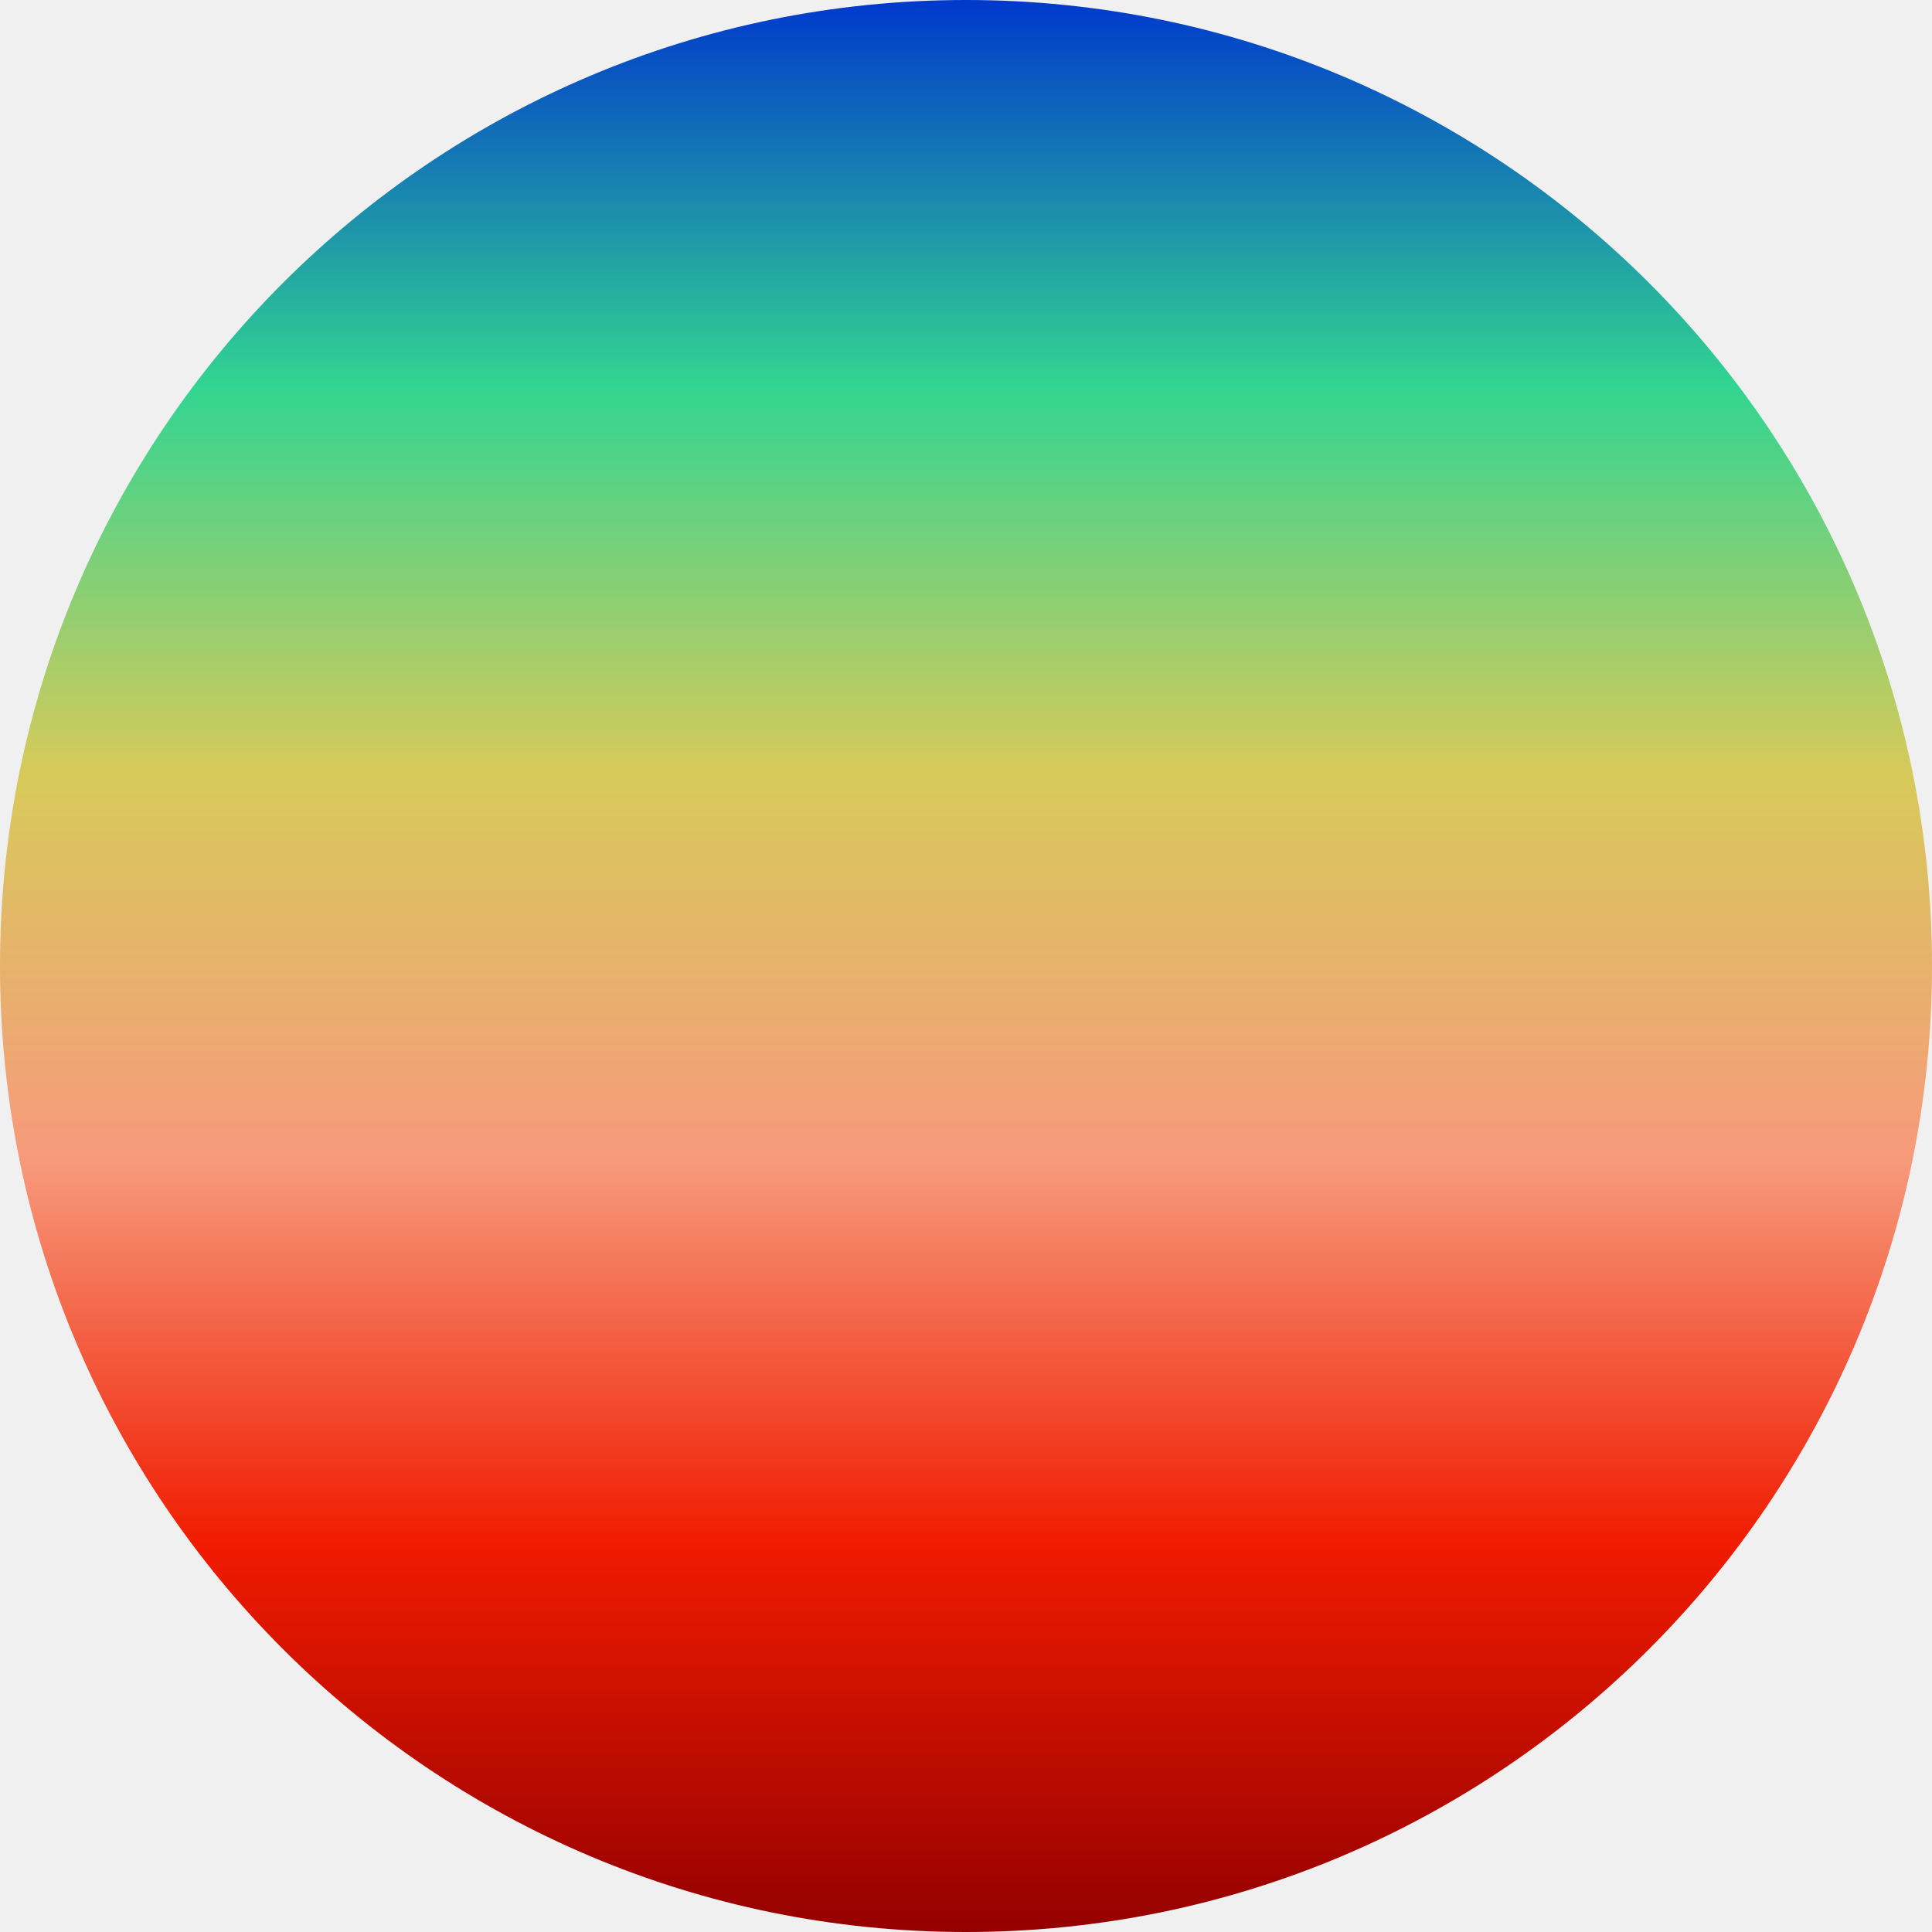
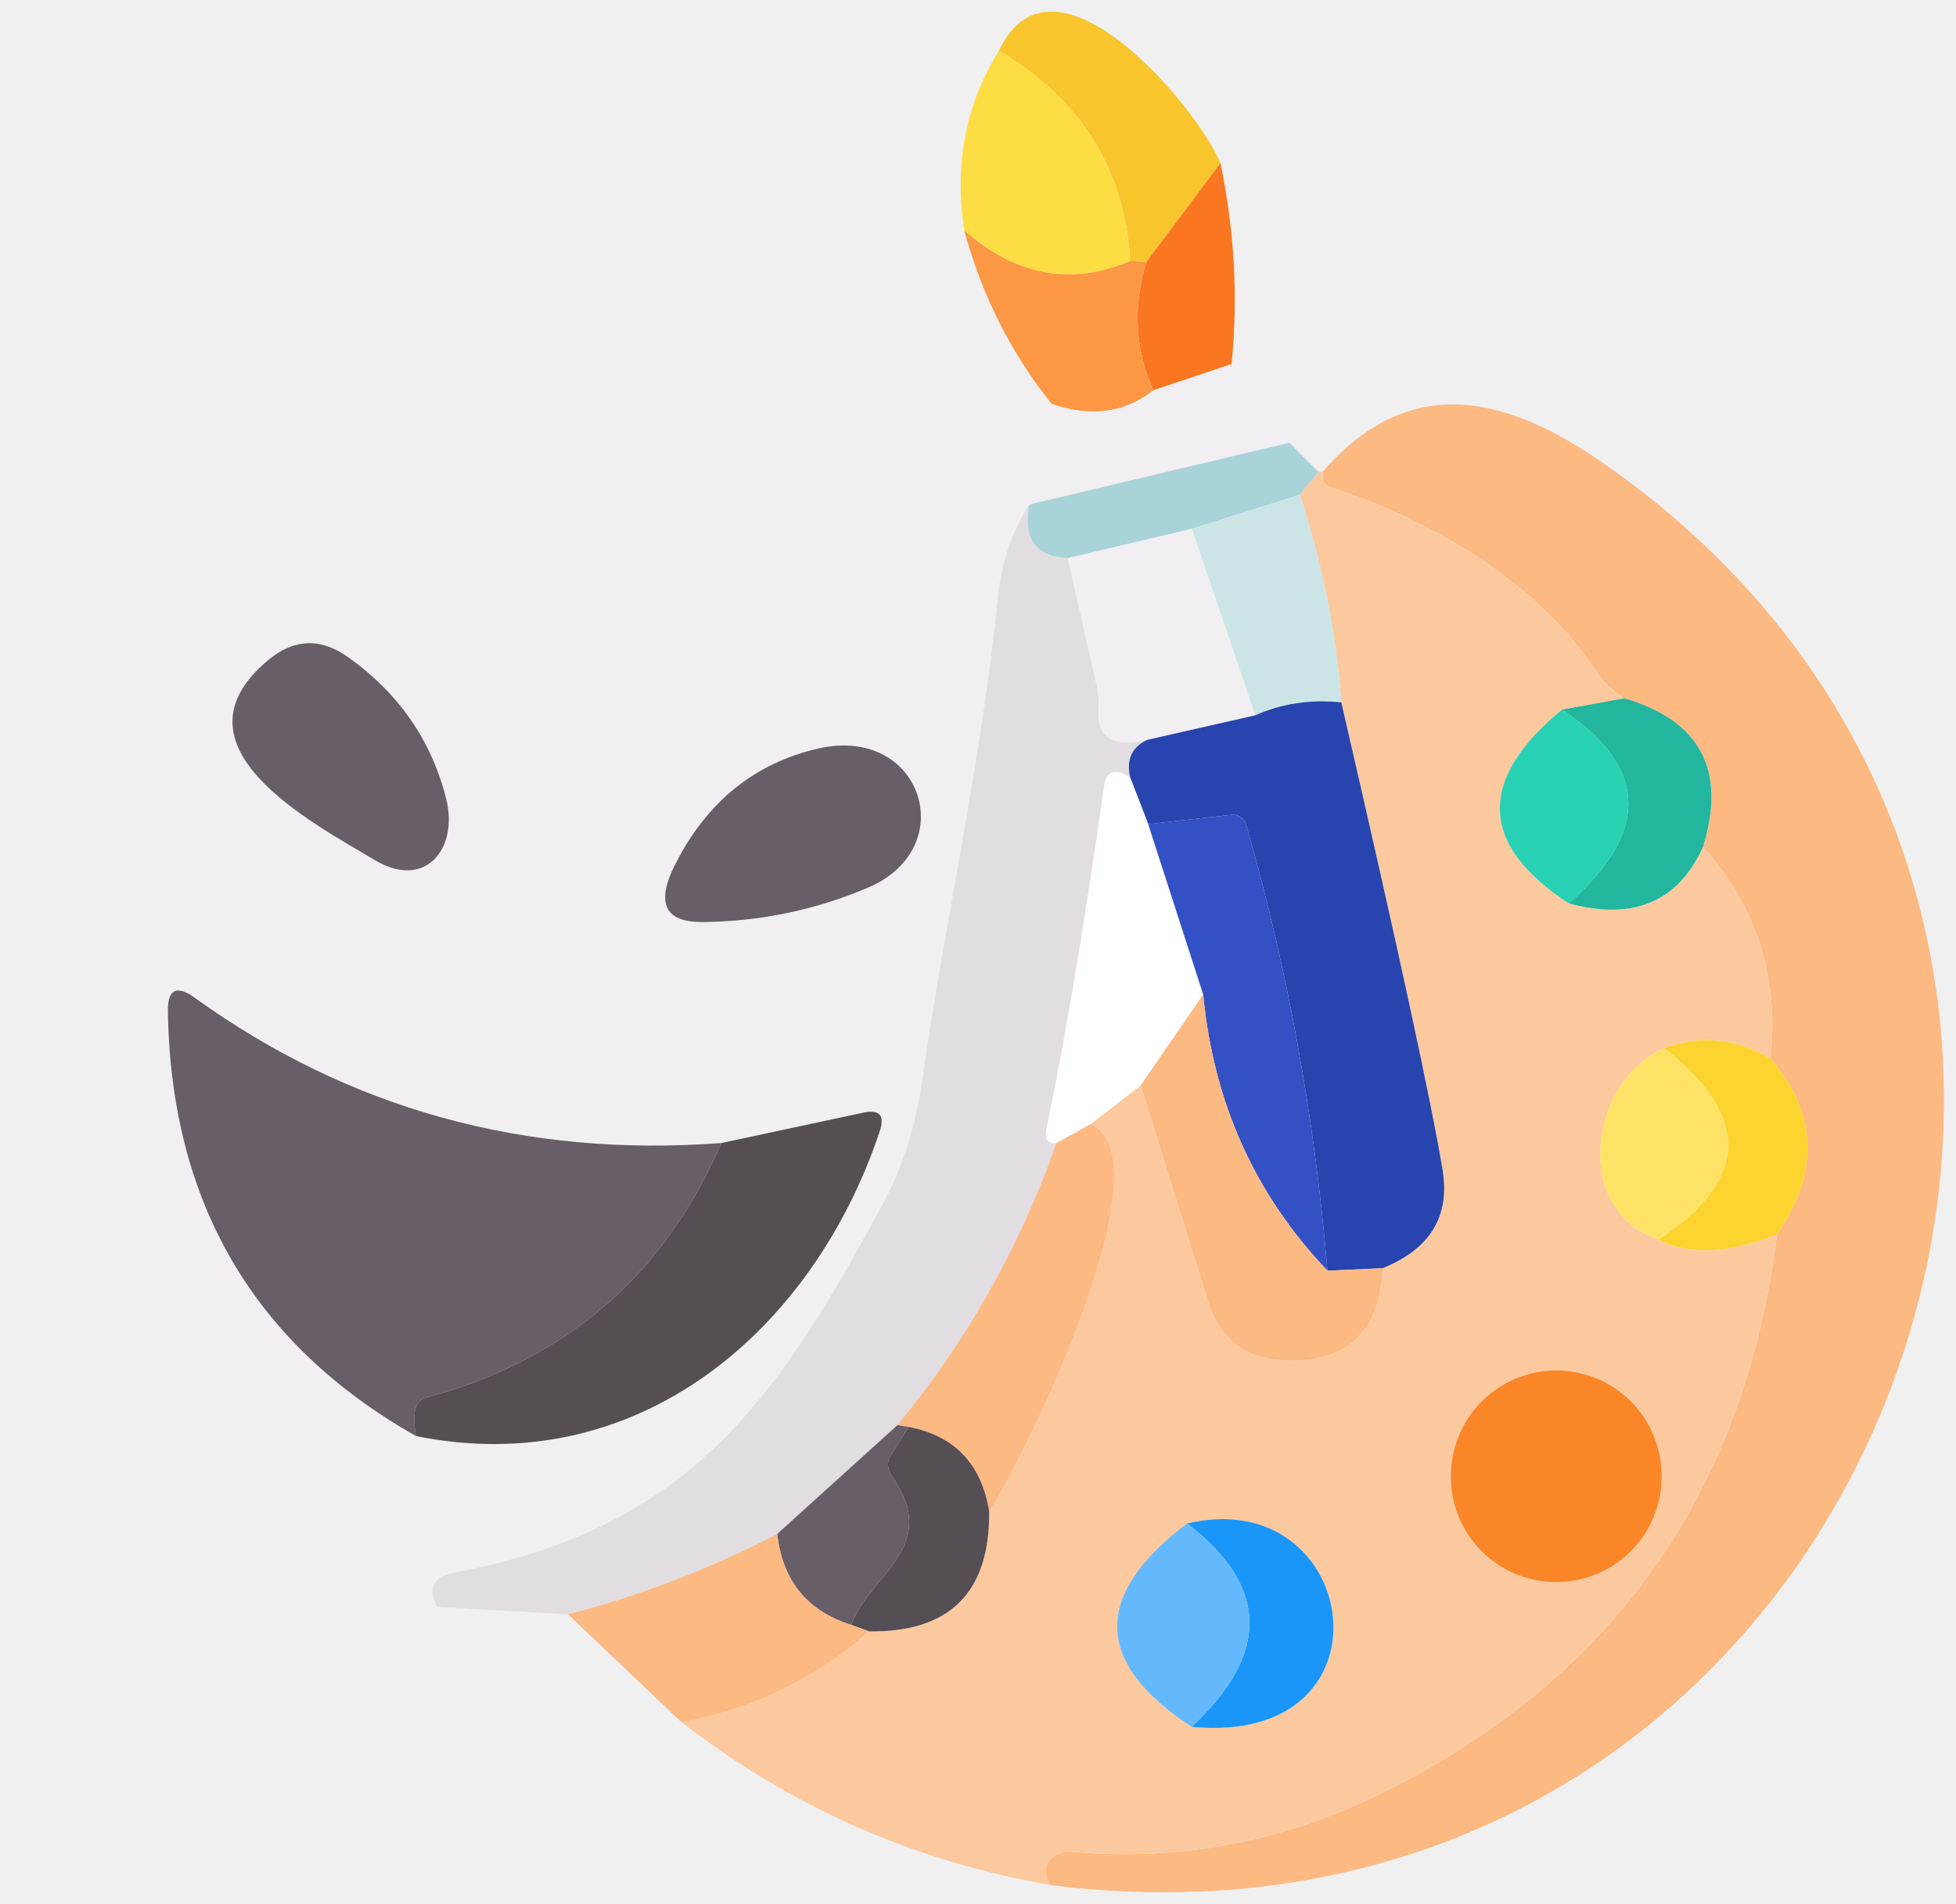
- <svg xmlns="http://www.w3.org/2000/svg" width="256" height="256" viewBox="0 0 256 256" fill="none">
-   <circle cx="128" cy="128" r="128" fill="url(#paint0_linear_1_8)" />
-   <defs>
-     <linearGradient id="paint0_linear_1_8" x1="128" y1="0" x2="128" y2="256" gradientUnits="userSpaceOnUse">
-       <stop stop-color="#0039CC" />
-       <stop offset="0.2" stop-color="#32D591" />
-       <stop offset="0.4" stop-color="#D7CA5A" />
-       <stop offset="0.6" stop-color="#F79A7C" />
-       <stop offset="0.8" stop-color="#F01B00" />
-       <stop offset="1" stop-color="#940000" />
-     </linearGradient>
-   </defs>
+ <svg xmlns="http://www.w3.org/2000/svg" t="1729175520635" class="icon" viewBox="0 0 1052 1024" version="1.1" p-id="2450" width="205.469" height="200">
+   <path d="M656.398 87.756l-39.834 53.152-8.675-0.489c-2.933-49.291-26.466-86.998-70.625-113.147 29.325-61.95 106.304 29.814 119.134 60.483z" fill="#F8C52D" p-id="2451" />
+   <path d="M537.264 27.273c44.159 26.148 67.693 63.856 70.625 113.147-31.842 13.514-61.62 8.016-89.32-16.495-5.45-35.606 0.782-67.815 18.695-96.651z" fill="#FDDD44" p-id="2452" />
+   <path d="M656.398 87.756c7.576 36.486 9.58 72.531 5.987 108.137l-42.033 14.052c-9.934-22.08-11.192-45.088-3.788-69.037l39.834-53.152z" fill="#FA7621" p-id="2453" />
+   <path d="M607.889 140.419l8.675 0.489c-7.405 23.949-6.146 46.957 3.788 69.037-15.225 12.133-33.431 14.614-54.618 7.454-21.823-27.126-37.549-58.284-47.165-93.474 27.7 24.511 57.478 30.01 89.32 16.495z" fill="#FC9743" p-id="2454" />
+   <path d="M565.734 217.398c21.188 7.16 39.394 4.68 54.618-7.454l42.033-14.052c16.214 9.531 26.564 23.619 31.036 42.277L553.515 271.406a111.009 111.009 0 0 0-16.618 48.631c-8.798 87.854-28.47 174.852-41.055 262.217-3.495 24.193-10.63 46.224-21.383 66.104-57.184 105.693-103.983 173.752-229.837 197.579-11.803 2.273-14.944 8.431-9.409 18.451C39.589 808.059-18.695 639.316 15.396 452.49c15.64-85.288 29.692-170.82 47.043-254.519 4.888-23.387 18.536-30.877 40.933-22.483a1347.706 1347.706 0 0 0 415.686 85.166c26.478 1.222 42.033-13.196 46.676-43.255zM144.061 355.227c-54.985 46.187 23.216 86.998 57.673 107.526 26.759 16.007 44.965-5.865 38.245-32.991-7.893-31.451-25.537-56.903-52.908-76.368-14.736-10.435-29.081-9.824-43.01 1.833z m233.992 140.761a230.717 230.717 0 0 0 88.953-18.573c50.097-21.383 28.959-87.487-26.882-74.78-34.213 7.893-59.824 28.592-76.857 62.072-10.753 21.09-5.816 31.525 14.785 31.28zM223.728 772.502c119.256 24.193 213.586-56.696 249.387-163.855 2.859-8.553-0.037-11.938-8.675-10.142l-76.49 16.373c-105.486 7.893-199.852-18.133-283.111-78.079-9.934-7.172-14.785-4.643-14.54 7.576 1.711 102.639 46.187 178.677 133.43 228.126z" fill="#F1EFF2" p-id="2455" />
+   <path d="M565.123 1014.069c-4.154-6.195-3.739-11.29 1.222-15.274 2.493-2.028 6.574-2.957 11.241-2.566 56.781 4.802 110.874-5.217 162.267-30.058 126.429-61.265 198.398-161.986 215.908-302.173 22.971-33.565 21.798-65.09-3.543-94.574 4.643-43.829-7.454-81.793-36.29-113.88 12.708-41.226-1.381-67.864-42.277-79.911a47.971 47.971 0 0 1-15.64-15.151c-30.425-46.798-89.32-81.378-141.372-97.995-2.896-0.88-4.961-2.737-5.132-4.643l-0.244-3.91c45.088-52.297 96.04-42.644 149.315-5.987 362.412 249.632 154.202 822.331-295.452 766.124z" fill="#FCB982" p-id="2456" />
+   <path d="M693.421 238.17l15.762 15.762-10.142 12.219-58.04 18.328-66.715 15.762c-17.351-0.819-24.267-10.435-20.772-28.837l139.906-33.235z" fill="#A8D3D8" p-id="2457" />
+   <path d="M709.184 253.933h2.077l0.244 3.91c0.171 1.906 2.236 3.763 5.132 4.643 52.052 16.618 110.947 51.197 141.372 97.995 3.996 6.183 9.213 11.241 15.64 15.151l-33.602 6.109c-45.699 37.879-44.477 72.617 3.666 104.227 34.702 9.36 58.773-0.782 72.214-30.425 28.837 32.087 40.933 70.051 36.29 113.88-18.402-10.924-37.512-12.793-57.307-5.621-39.711 17.473-50.22 86.754-2.933 103.005 16.459 8.553 37.72 7.612 63.783-2.81-17.51 140.187-89.479 240.907-215.908 302.173-51.393 24.841-105.486 34.86-162.267 30.058-4.668-0.391-8.749 0.538-11.241 2.566-4.961 3.983-5.376 9.079-1.222 15.274-73.472-12.793-139.662-41.996-198.557-87.609 38.208-7.087 71.81-23.387 100.806-48.876 43.499 0.562 65.053-20.98 64.638-64.638 18.328-27.37 97.751-189.148 54.496-208.21l27.004-20.894 36.168 115.957c6.843 22.067 22.361 32.783 46.554 32.136 30.144-0.733 45.943-17.314 47.409-49.731 25.501-10.349 36.253-27.859 32.258-52.541-5.78-35.606-23.949-119.55-54.496-251.831-2.688-36.987-10.142-74.217-22.361-111.681l10.142-12.219z m184.505 540.197a56.696 56.696 0 1 0-113.391 0 56.696 56.696 0 0 0 113.391 0z m-255.252 25.415c-50.904 38.526-50.097 74.975 2.444 109.359 112.536 10.997 91.031-131.597-2.444-109.359z" fill="#FCC99F" p-id="2458" />
+   <path d="M699.042 266.152c12.219 37.463 19.672 74.694 22.361 111.681-16.618-1.711-32.05 0.611-46.31 6.965l-34.091-100.317 58.04-18.328z" fill="#CBE5E6" p-id="2459" />
+   <path d="M553.515 271.406c-3.495 18.402 3.421 28.018 20.772 28.837l15.396 67.815c1.063 4.888 1.466 8.798 1.222 11.73-1.711 16.618 7.014 22.678 26.148 18.206-8.382 3.91-11.437 10.704-9.164 20.406-8.138-5.376-12.83-3.91-14.052 4.399-10.667 75.268-21.053 136.974-31.158 185.116-0.513 2.835 0.024 5.303 1.344 6.232 1.063 0.806 2.444 1.051 4.154 0.733a495.146 495.146 0 0 1-85.532 151.758l-64.638 58.528a533.782 533.782 0 0 1-112.536 43.255l-70.259-4.032c-5.535-10.019-2.395-16.178 9.409-18.451 125.854-23.827 172.653-91.886 229.837-197.579 10.753-19.88 17.888-41.911 21.383-66.104 12.585-87.365 32.258-174.363 41.055-262.217a111.009 111.009 0 0 1 16.618-48.631z" fill="#E1DDE1" p-id="2460" />
+   <path d="M641.002 284.48l34.091 100.317-58.04 13.196c-19.135 4.472-27.859-1.588-26.148-18.206 0.244-2.933-0.159-6.843-1.222-11.73l-15.396-67.815 66.715-15.762z" fill="#F1EFF2" p-id="2461" />
+   <path d="M721.403 377.832c30.547 132.282 48.717 216.225 54.496 251.831 3.996 24.682-6.757 42.192-32.258 52.541l-29.692 1.344c-7.001-83.259-21.627-163.366-43.866-240.345a7.209 7.209 0 0 0-7.698-4.888l-44.843 5.01-9.653-24.927c-2.273-9.702 0.782-16.495 9.164-20.406l58.04-13.196c14.259-6.354 29.692-8.675 46.31-6.965z" fill="#2844AE" p-id="2462" />
+   <path d="M873.65 375.633c40.897 12.048 54.985 38.685 42.277 79.911-13.441 29.643-37.512 39.785-72.214 30.425 43.915-38.697 42.693-73.435-3.666-104.227l33.602-6.109z" fill="#22B69F" p-id="2463" />
+   <path d="M840.048 381.742c46.358 30.792 47.58 65.53 3.666 104.227-48.142-31.61-49.364-66.349-3.666-104.227z" fill="#28D1B3" p-id="2464" />
+   <path d="M607.889 418.399l9.653 24.927 29.57 91.642-33.602 48.876-27.004 20.894-18.328 10.142c-1.711 0.318-3.091 0.073-4.154-0.733-1.32-0.929-1.857-3.397-1.344-6.232 10.105-48.142 20.491-109.848 31.158-185.116 1.222-8.309 5.914-9.775 14.052-4.399z" fill="#FFFFFF" p-id="2465" />
+   <path d="M713.949 683.549c-39.015-40.982-61.29-90.505-66.837-148.582l-29.57-91.642 44.843-5.01a7.209 7.209 0 0 1 7.698 4.888c22.238 76.979 36.864 157.086 43.866 240.345z" fill="#3351C5" p-id="2466" />
+   <path d="M647.112 534.967c5.547 58.076 27.822 107.599 66.837 148.582l29.692-1.344c-1.466 32.417-17.265 48.998-47.409 49.731-24.193 0.648-39.711-10.068-46.554-32.136l-36.168-115.957 33.602-48.876z" fill="#FCB982" p-id="2467" />
+   <path d="M952.217 569.424c25.342 29.484 26.515 61.009 3.543 94.574-26.063 10.423-47.324 11.364-63.783 2.81 48.876-32.099 49.853-66.434 2.933-103.005 19.795-7.172 38.905-5.303 57.307 5.621z" fill="#FCD430" p-id="2468" />
+   <path d="M894.911 563.803c46.92 36.571 45.943 70.906-2.933 103.005-47.287-16.251-36.779-85.532 2.933-103.005z" fill="#FDE265" p-id="2469" />
+   <path d="M586.506 604.737c43.255 19.061-36.168 180.839-54.496 208.21-4.228-25.501-18.646-40.616-43.255-45.332l-6.109-0.978a495.146 495.146 0 0 0 85.532-151.758l18.328-10.142z" fill="#FCB982" p-id="2470" />
+   <path d="M482.646 766.637l6.109 0.978-10.019 15.885c-1.833 2.871-1.503 6.965 0.855 10.386 26.759 38.856-11.119 52.052-21.872 80.156-23.619-7.417-36.852-23.705-39.711-48.876l64.638-58.528z" fill="#685E67" p-id="2471" />
+   <path d="M488.755 767.614c24.609 4.716 39.027 19.831 43.255 45.332 0.415 43.658-21.139 65.2-64.638 64.638l-9.653-3.543c10.753-28.103 48.631-41.3 21.872-80.156-2.358-3.421-2.688-7.515-0.855-10.386l10.019-15.885z" fill="#554E54" p-id="2472" />
+   <path d="M418.008 825.165c2.859 25.171 16.092 41.459 39.711 48.876l9.653 3.543c-28.995 25.489-62.597 41.789-100.806 48.876l-61.094-58.04a533.782 533.782 0 0 0 112.536-43.255z" fill="#FCB982" p-id="2473" />
+   <path d="M201.734 462.753c-34.457-20.528-112.658-61.339-57.673-107.526 13.93-11.657 28.274-12.268 43.01-1.833 27.37 19.465 45.014 44.917 52.908 76.368 6.72 27.126-11.486 48.998-38.245 32.991zM378.052 495.989c-20.601 0.244-25.537-10.191-14.785-31.28 17.033-33.48 42.644-54.179 76.857-62.072 55.84-12.708 76.979 53.396 26.882 74.78a230.717 230.717 0 0 1-88.953 18.573zM387.949 614.878c-30.706 71.187-83.65 116.849-158.845 136.974-5.865 1.54-7.649 8.431-5.376 20.65-87.243-49.45-131.72-125.488-133.43-228.126-0.244-12.219 4.607-14.748 14.54-7.576 83.259 59.946 177.626 85.972 283.111 78.079z" fill="#685E67" p-id="2474" />
+   <path d="M223.728 772.502c-2.273-12.219-0.489-19.11 5.376-20.65 75.195-20.124 128.139-65.786 158.845-136.974l76.49-16.373c8.639-1.796 11.535 1.588 8.675 10.142-35.801 107.16-130.131 188.049-249.387 163.855z" fill="#554E54" p-id="2475" />
+   <path d="M837.005 794.129m-56.696 0a56.696 56.696 0 1 0 113.391 0 56.696 56.696 0 1 0-113.391 0Z" fill="#FB8628" p-id="2476" />
+   <path d="M640.88 928.904c42.277-39.345 41.471-75.806-2.444-109.359 93.474-22.238 114.98 120.356 2.444 109.359z" fill="#1A96F9" p-id="2477" />
+   <path d="M638.436 819.545c43.915 33.553 44.721 70.014 2.444 109.359-52.541-34.384-53.348-70.833-2.444-109.359z" fill="#63B9FC" p-id="2478" />
</svg>
